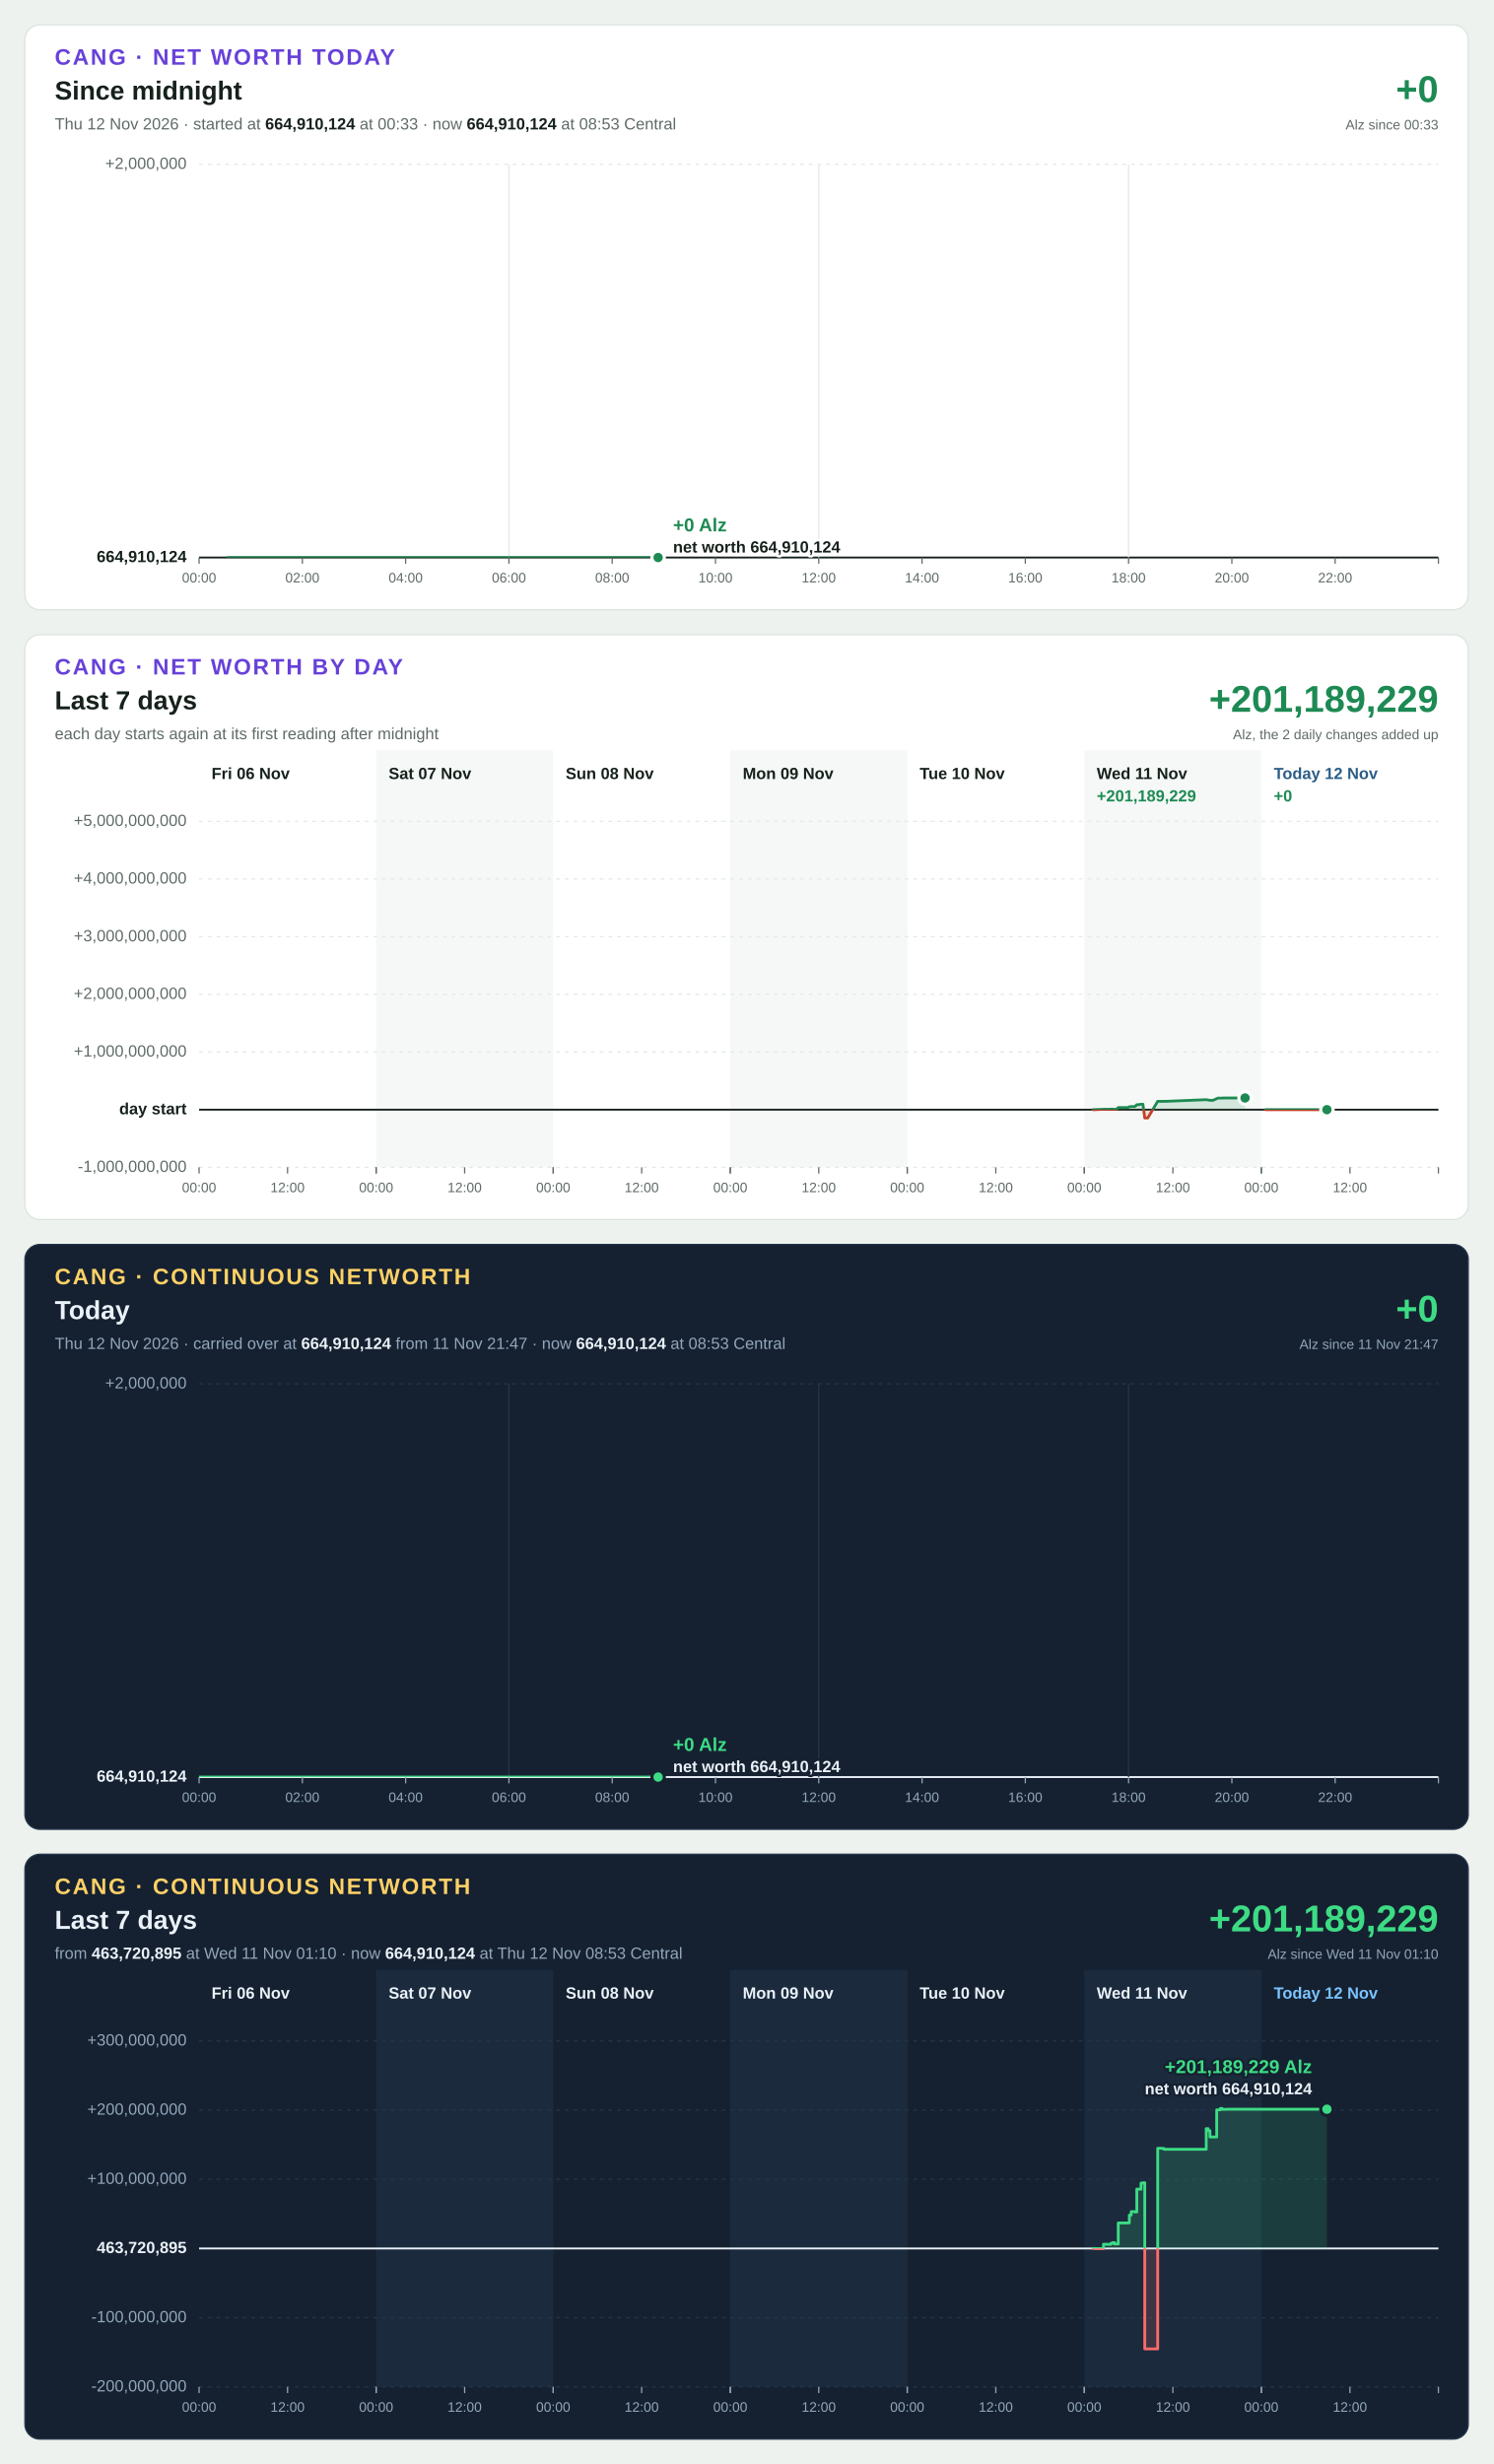
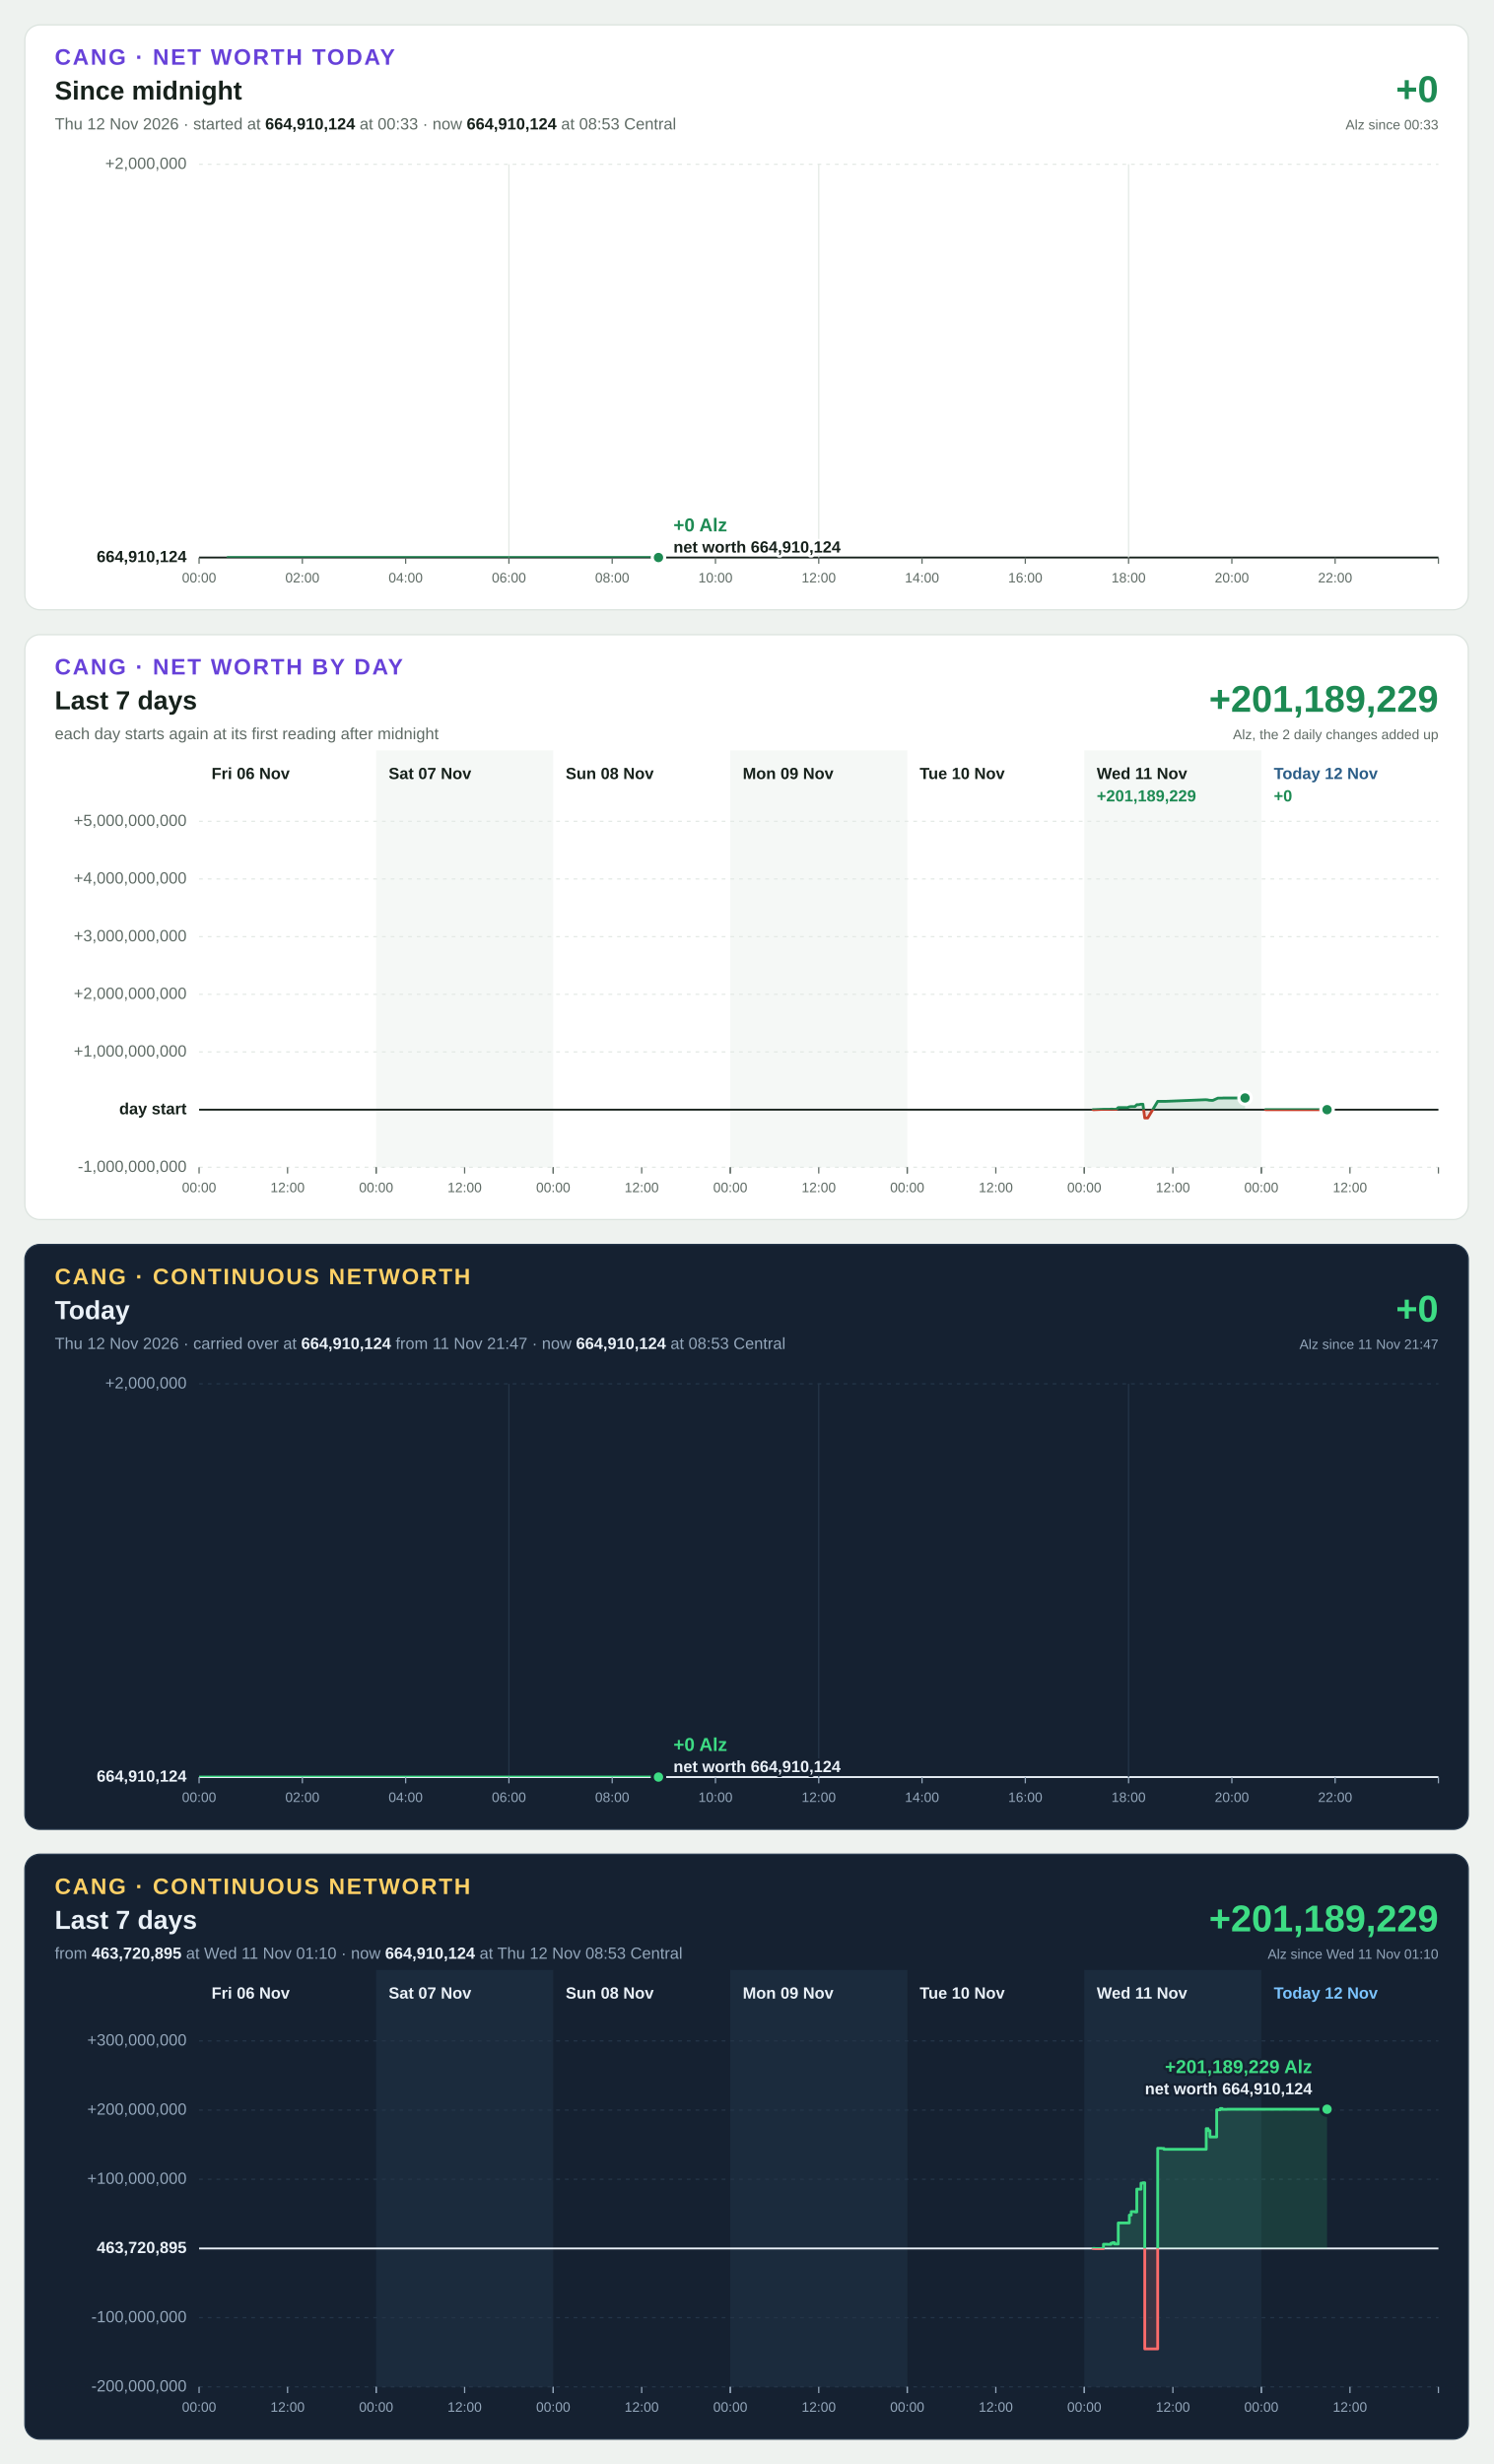
<svg xmlns="http://www.w3.org/2000/svg" width="1200" height="1980" viewBox="0 0 1200 1980" font-family="Segoe UI, Helvetica Neue, Arial, sans-serif" font-size="13" style="font-variant-numeric: tabular-nums">
  <rect width="1200" height="1980" fill="#eef2ef" />
  <g transform="translate(20,20)">
    <rect width="1160" height="470" rx="12" fill="#ffffff" stroke="#dbe3de" />
    <text x="24" y="32" font-size="18" font-weight="700" letter-spacing="1.4" fill="#6741d9">CANG · NET WORTH TODAY</text>
    <text x="24" y="60" font-size="21" font-weight="700" fill="#16211b">Since midnight</text>
    <text x="24" y="84" fill="#5f6b65">Thu 12 Nov 2026 · started at <tspan font-weight="700" fill="#16211b">664,910,124</tspan> at 00:33 · now <tspan font-weight="700" fill="#16211b">664,910,124</tspan> at 08:53 Central</text>
    <text x="1136" y="62" font-size="30" font-weight="700" text-anchor="end" fill="#1d8a53">+0</text>
    <text x="1136" y="84" font-size="11" text-anchor="end" fill="#5f6b65">Alz since 00:33</text>
    <line x1="140" x2="1136" y1="428.0" y2="428.0" stroke="#16211b" stroke-width="1.5" />
    <text x="130" y="428.0" text-anchor="end" dominant-baseline="middle" font-weight="700" fill="#16211b">664,910,124</text>
    <line x1="140" x2="1136" y1="112.0" y2="112.0" stroke="#e3e9e5" stroke-width="1" stroke-dasharray="3 4" />
    <text x="130" y="112.0" text-anchor="end" dominant-baseline="middle" font-weight="400" fill="#5f6b65">+2,000,000</text>
    <line x1="140.0" x2="140.0" y1="428" y2="433" stroke="#5f6b65" stroke-width="1" />
    <text x="140.0" y="448" font-size="11" text-anchor="middle" fill="#5f6b65">00:00</text>
    <line x1="223.0" x2="223.0" y1="428" y2="433" stroke="#5f6b65" stroke-width="1" />
    <text x="223.0" y="448" font-size="11" text-anchor="middle" fill="#5f6b65">02:00</text>
    <line x1="306.0" x2="306.0" y1="428" y2="433" stroke="#5f6b65" stroke-width="1" />
    <text x="306.0" y="448" font-size="11" text-anchor="middle" fill="#5f6b65">04:00</text>
    <line x1="389.0" x2="389.0" y1="112" y2="428" stroke="#e3e9e5" stroke-width="1" />
    <line x1="389.0" x2="389.0" y1="428" y2="433" stroke="#5f6b65" stroke-width="1" />
    <text x="389.0" y="448" font-size="11" text-anchor="middle" fill="#5f6b65">06:00</text>
    <line x1="472.0" x2="472.0" y1="428" y2="433" stroke="#5f6b65" stroke-width="1" />
    <text x="472.0" y="448" font-size="11" text-anchor="middle" fill="#5f6b65">08:00</text>
    <line x1="555.0" x2="555.0" y1="428" y2="433" stroke="#5f6b65" stroke-width="1" />
    <text x="555.0" y="448" font-size="11" text-anchor="middle" fill="#5f6b65">10:00</text>
    <line x1="638.0" x2="638.0" y1="112" y2="428" stroke="#e3e9e5" stroke-width="1" />
    <line x1="638.0" x2="638.0" y1="428" y2="433" stroke="#5f6b65" stroke-width="1" />
    <text x="638.0" y="448" font-size="11" text-anchor="middle" fill="#5f6b65">12:00</text>
    <line x1="721.0" x2="721.0" y1="428" y2="433" stroke="#5f6b65" stroke-width="1" />
    <text x="721.0" y="448" font-size="11" text-anchor="middle" fill="#5f6b65">14:00</text>
    <line x1="804.0" x2="804.0" y1="428" y2="433" stroke="#5f6b65" stroke-width="1" />
    <text x="804.0" y="448" font-size="11" text-anchor="middle" fill="#5f6b65">16:00</text>
    <line x1="887.0" x2="887.0" y1="112" y2="428" stroke="#e3e9e5" stroke-width="1" />
    <line x1="887.0" x2="887.0" y1="428" y2="433" stroke="#5f6b65" stroke-width="1" />
    <text x="887.0" y="448" font-size="11" text-anchor="middle" fill="#5f6b65">18:00</text>
    <line x1="970.0" x2="970.0" y1="428" y2="433" stroke="#5f6b65" stroke-width="1" />
    <text x="970.0" y="448" font-size="11" text-anchor="middle" fill="#5f6b65">20:00</text>
    <line x1="1053.0" x2="1053.0" y1="428" y2="433" stroke="#5f6b65" stroke-width="1" />
    <text x="1053.0" y="448" font-size="11" text-anchor="middle" fill="#5f6b65">22:00</text>
    <line x1="1136.0" x2="1136.0" y1="428" y2="433" stroke="#5f6b65" stroke-width="1" />
    <defs>
-       <path id="shape-today" d="M163.1 428.0L163.1 428.0L163.7 428.0L187.1 428.0L187.4 428.0L195.3 428.0L508.9 428.0L508.9 428.0Z" />
-       <path id="line-today" d="M163.1 428.0L163.7 428.0L187.1 428.0L187.4 428.0L195.3 428.0L508.9 428.0" />
+       <path id="shape-today" d="M163.1 428.0L163.1 428.0L163.7 428.0L187.1 428.0L187.4 428.0L195.3 428.0L508.9 428.0L509.2 428.0L509.2 428.0Z" />
+       <path id="line-today" d="M163.1 428.0L163.7 428.0L187.1 428.0L187.4 428.0L195.3 428.0L508.9 428.0L509.2 428.0" />
      <clipPath id="up-today">
        <rect x="140" y="112" width="996" height="316.0" />
      </clipPath>
      <clipPath id="down-today">
        <rect x="140" y="428.0" width="996" height="0.0" />
      </clipPath>
    </defs>
    <use href="#shape-today" fill="#1d8a53" fill-opacity="0.15" clip-path="url(#up-today)" />
    <use href="#line-today" fill="none" stroke="#1d8a53" stroke-width="2.25" stroke-linejoin="round" stroke-linecap="round" clip-path="url(#up-today)" />
    <use href="#shape-today" fill="#c4402b" fill-opacity="0.15" clip-path="url(#down-today)" />
    <use href="#line-today" fill="none" stroke="#c4402b" stroke-width="2.25" stroke-linejoin="round" stroke-linecap="round" clip-path="url(#down-today)" />
-     <circle cx="508.9" cy="428.0" r="5" fill="#1d8a53" stroke="#ffffff" stroke-width="2.5" />
-     <text x="520.9" y="407.0" text-anchor="start" font-size="15" font-weight="700" fill="#1d8a53" stroke="#ffffff" stroke-width="4" stroke-linejoin="round" paint-order="stroke">+0 Alz</text>
-     <text x="520.9" y="424.0" text-anchor="start" font-size="13" font-weight="600" fill="#16211b" stroke="#ffffff" stroke-width="4" stroke-linejoin="round" paint-order="stroke">net worth 664,910,124</text>
+     <circle cx="509.2" cy="428.0" r="5" fill="#1d8a53" stroke="#ffffff" stroke-width="2.5" />
+     <text x="521.2" y="407.0" text-anchor="start" font-size="15" font-weight="700" fill="#1d8a53" stroke="#ffffff" stroke-width="4" stroke-linejoin="round" paint-order="stroke">+0 Alz</text>
+     <text x="521.2" y="424.0" text-anchor="start" font-size="13" font-weight="600" fill="#16211b" stroke="#ffffff" stroke-width="4" stroke-linejoin="round" paint-order="stroke">net worth 664,910,124</text>
  </g>
  <g transform="translate(20,510)">
    <rect width="1160" height="470" rx="12" fill="#ffffff" stroke="#dbe3de" />
    <text x="24" y="32" font-size="18" font-weight="700" letter-spacing="1.4" fill="#6741d9">CANG · NET WORTH BY DAY</text>
    <text x="24" y="60" font-size="21" font-weight="700" fill="#16211b">Last 7 days</text>
    <text x="24" y="84" fill="#5f6b65">each day starts again at its first reading after midnight</text>
    <text x="1136" y="62" font-size="30" font-weight="700" text-anchor="end" fill="#1d8a53">+201,189,229</text>
    <text x="1136" y="84" font-size="11" text-anchor="end" fill="#5f6b65">Alz, the 2 daily changes added up</text>
    <rect x="282.3" y="93" width="142.3" height="335" fill="#f5f8f6" />
    <rect x="566.9" y="93" width="142.3" height="335" fill="#f5f8f6" />
    <rect x="851.4" y="93" width="142.3" height="335" fill="#f5f8f6" />
    <line x1="140" x2="1136" y1="428.0" y2="428.0" stroke="#e3e9e5" stroke-width="1" stroke-dasharray="3 4" />
    <text x="130" y="428.0" text-anchor="end" dominant-baseline="middle" font-weight="400" fill="#5f6b65">-1,000,000,000</text>
    <line x1="140" x2="1136" y1="381.7" y2="381.7" stroke="#16211b" stroke-width="1.5" />
    <text x="130" y="381.7" text-anchor="end" dominant-baseline="middle" font-weight="700" fill="#16211b">day start</text>
    <line x1="140" x2="1136" y1="335.3" y2="335.3" stroke="#e3e9e5" stroke-width="1" stroke-dasharray="3 4" />
    <text x="130" y="335.3" text-anchor="end" dominant-baseline="middle" font-weight="400" fill="#5f6b65">+1,000,000,000</text>
    <line x1="140" x2="1136" y1="289.0" y2="289.0" stroke="#e3e9e5" stroke-width="1" stroke-dasharray="3 4" />
    <text x="130" y="289.0" text-anchor="end" dominant-baseline="middle" font-weight="400" fill="#5f6b65">+2,000,000,000</text>
    <line x1="140" x2="1136" y1="242.7" y2="242.7" stroke="#e3e9e5" stroke-width="1" stroke-dasharray="3 4" />
    <text x="130" y="242.7" text-anchor="end" dominant-baseline="middle" font-weight="400" fill="#5f6b65">+3,000,000,000</text>
    <line x1="140" x2="1136" y1="196.3" y2="196.3" stroke="#e3e9e5" stroke-width="1" stroke-dasharray="3 4" />
    <text x="130" y="196.3" text-anchor="end" dominant-baseline="middle" font-weight="400" fill="#5f6b65">+4,000,000,000</text>
    <line x1="140" x2="1136" y1="150.0" y2="150.0" stroke="#e3e9e5" stroke-width="1" stroke-dasharray="3 4" />
    <text x="130" y="150.0" text-anchor="end" dominant-baseline="middle" font-weight="400" fill="#5f6b65">+5,000,000,000</text>
    <text x="150.0" y="116" font-weight="700" fill="#16211b">Fri 06 Nov</text>
    <line x1="140.0" x2="140.0" y1="428" y2="433" stroke="#5f6b65" stroke-width="1" />
    <text x="140.0" y="448" font-size="11" text-anchor="middle" fill="#5f6b65">00:00</text>
    <line x1="211.1" x2="211.1" y1="428" y2="433" stroke="#5f6b65" stroke-width="1" />
    <text x="211.1" y="448" font-size="11" text-anchor="middle" fill="#5f6b65">12:00</text>
    <line x1="282.3" x2="282.3" y1="428" y2="433" stroke="#5f6b65" stroke-width="1" />
    <text x="292.3" y="116" font-weight="700" fill="#16211b">Sat 07 Nov</text>
    <line x1="282.3" x2="282.3" y1="428" y2="433" stroke="#5f6b65" stroke-width="1" />
    <text x="282.3" y="448" font-size="11" text-anchor="middle" fill="#5f6b65">00:00</text>
    <line x1="353.4" x2="353.4" y1="428" y2="433" stroke="#5f6b65" stroke-width="1" />
    <text x="353.4" y="448" font-size="11" text-anchor="middle" fill="#5f6b65">12:00</text>
    <line x1="424.6" x2="424.6" y1="428" y2="433" stroke="#5f6b65" stroke-width="1" />
    <text x="434.6" y="116" font-weight="700" fill="#16211b">Sun 08 Nov</text>
    <line x1="424.6" x2="424.6" y1="428" y2="433" stroke="#5f6b65" stroke-width="1" />
    <text x="424.6" y="448" font-size="11" text-anchor="middle" fill="#5f6b65">00:00</text>
    <line x1="495.7" x2="495.7" y1="428" y2="433" stroke="#5f6b65" stroke-width="1" />
    <text x="495.7" y="448" font-size="11" text-anchor="middle" fill="#5f6b65">12:00</text>
    <line x1="566.9" x2="566.9" y1="428" y2="433" stroke="#5f6b65" stroke-width="1" />
    <text x="576.9" y="116" font-weight="700" fill="#16211b">Mon 09 Nov</text>
    <line x1="566.9" x2="566.9" y1="428" y2="433" stroke="#5f6b65" stroke-width="1" />
    <text x="566.9" y="448" font-size="11" text-anchor="middle" fill="#5f6b65">00:00</text>
    <line x1="638.0" x2="638.0" y1="428" y2="433" stroke="#5f6b65" stroke-width="1" />
    <text x="638.0" y="448" font-size="11" text-anchor="middle" fill="#5f6b65">12:00</text>
    <line x1="709.1" x2="709.1" y1="428" y2="433" stroke="#5f6b65" stroke-width="1" />
    <text x="719.1" y="116" font-weight="700" fill="#16211b">Tue 10 Nov</text>
    <line x1="709.1" x2="709.1" y1="428" y2="433" stroke="#5f6b65" stroke-width="1" />
    <text x="709.1" y="448" font-size="11" text-anchor="middle" fill="#5f6b65">00:00</text>
    <line x1="780.3" x2="780.3" y1="428" y2="433" stroke="#5f6b65" stroke-width="1" />
    <text x="780.3" y="448" font-size="11" text-anchor="middle" fill="#5f6b65">12:00</text>
    <line x1="851.4" x2="851.4" y1="428" y2="433" stroke="#5f6b65" stroke-width="1" />
    <text x="861.4" y="116" font-weight="700" fill="#16211b">Wed 11 Nov</text>
    <line x1="851.4" x2="851.4" y1="428" y2="433" stroke="#5f6b65" stroke-width="1" />
    <text x="851.4" y="448" font-size="11" text-anchor="middle" fill="#5f6b65">00:00</text>
    <line x1="922.6" x2="922.6" y1="428" y2="433" stroke="#5f6b65" stroke-width="1" />
    <text x="922.6" y="448" font-size="11" text-anchor="middle" fill="#5f6b65">12:00</text>
    <line x1="993.7" x2="993.7" y1="428" y2="433" stroke="#5f6b65" stroke-width="1" />
    <text x="861.4" y="134" font-weight="700" fill="#1d8a53">+201,189,229</text>
    <defs>
      <path id="shape-day5" d="M858.4 381.7L858.4 381.7L859.9 381.7L866.8 381.4L868.3 381.4L869.8 381.4L871.3 381.4L872.8 381.3L874.2 381.3L875.7 381.4L877.2 381.4L878.7 380.0L880.2 380.0L881.7 380.0L883.2 380.0L884.7 380.0L886.2 380.0L887.6 379.4L889.1 379.2L890.6 379.2L892.1 379.2L893.6 377.7L895.1 377.7L897.0 377.3L898.5 377.3L900.0 388.4L902.4 388.4L910.4 375.0L911.9 375.0L913.4 375.0L915.4 375.0L916.9 375.0L948.8 373.7L950.3 373.8L951.8 374.1L953.3 374.2L954.8 374.2L958.8 372.4L959.8 372.4L961.2 372.4L962.2 372.4L963.2 372.3L964.7 372.3L965.7 372.3L966.7 372.3L972.8 372.3L980.6 372.3L980.6 381.7Z" />
      <path id="line-day5" d="M858.4 381.7L859.9 381.7L866.8 381.4L868.3 381.4L869.8 381.4L871.3 381.4L872.8 381.3L874.2 381.3L875.7 381.4L877.2 381.4L878.7 380.0L880.2 380.0L881.7 380.0L883.2 380.0L884.7 380.0L886.2 380.0L887.6 379.4L889.1 379.2L890.6 379.2L892.1 379.2L893.6 377.7L895.1 377.7L897.0 377.3L898.5 377.3L900.0 388.4L902.4 388.4L910.4 375.0L911.9 375.0L913.4 375.0L915.4 375.0L916.9 375.0L948.8 373.7L950.3 373.8L951.8 374.1L953.3 374.2L954.8 374.2L958.8 372.4L959.8 372.4L961.2 372.4L962.2 372.4L963.2 372.3L964.7 372.3L965.7 372.3L966.7 372.3L972.8 372.3L980.6 372.3" />
      <clipPath id="up-day5">
        <rect x="140" y="150" width="996" height="231.7" />
      </clipPath>
      <clipPath id="down-day5">
        <rect x="140" y="381.7" width="996" height="46.3" />
      </clipPath>
    </defs>
    <use href="#shape-day5" fill="#1d8a53" fill-opacity="0.15" clip-path="url(#up-day5)" />
    <use href="#line-day5" fill="none" stroke="#1d8a53" stroke-width="2.25" stroke-linejoin="round" stroke-linecap="round" clip-path="url(#up-day5)" />
    <use href="#shape-day5" fill="#c4402b" fill-opacity="0.15" clip-path="url(#down-day5)" />
    <use href="#line-day5" fill="none" stroke="#c4402b" stroke-width="2.25" stroke-linejoin="round" stroke-linecap="round" clip-path="url(#down-day5)" />
    <circle cx="980.6" cy="372.3" r="5" fill="#1d8a53" stroke="#ffffff" stroke-width="2.5" />
    <text x="1003.7" y="116" font-weight="700" fill="#2b5d87">Today 12 Nov</text>
    <line x1="993.7" x2="993.7" y1="428" y2="433" stroke="#5f6b65" stroke-width="1" />
    <text x="993.7" y="448" font-size="11" text-anchor="middle" fill="#5f6b65">00:00</text>
    <line x1="1064.9" x2="1064.9" y1="428" y2="433" stroke="#5f6b65" stroke-width="1" />
    <text x="1064.9" y="448" font-size="11" text-anchor="middle" fill="#5f6b65">12:00</text>
    <line x1="1136.0" x2="1136.0" y1="428" y2="433" stroke="#5f6b65" stroke-width="1" />
    <text x="1003.7" y="134" font-weight="700" fill="#1d8a53">+0</text>
    <defs>
-       <path id="shape-day6" d="M997.0 381.7L997.0 381.7L1000.5 381.7L1046.4 381.7L1046.4 381.7Z" />
-       <path id="line-day6" d="M997.0 381.7L1000.5 381.7L1046.4 381.7" />
+       <path id="shape-day6" d="M997.0 381.7L997.0 381.7L1000.5 381.7L1046.5 381.7L1046.5 381.7Z" />
+       <path id="line-day6" d="M997.0 381.7L1000.5 381.7L1046.5 381.7" />
      <clipPath id="up-day6">
        <rect x="140" y="150" width="996" height="231.7" />
      </clipPath>
      <clipPath id="down-day6">
        <rect x="140" y="381.7" width="996" height="46.3" />
      </clipPath>
    </defs>
    <use href="#shape-day6" fill="#1d8a53" fill-opacity="0.15" clip-path="url(#up-day6)" />
    <use href="#line-day6" fill="none" stroke="#1d8a53" stroke-width="2.25" stroke-linejoin="round" stroke-linecap="round" clip-path="url(#up-day6)" />
    <use href="#shape-day6" fill="#c4402b" fill-opacity="0.15" clip-path="url(#down-day6)" />
    <use href="#line-day6" fill="none" stroke="#c4402b" stroke-width="2.25" stroke-linejoin="round" stroke-linecap="round" clip-path="url(#down-day6)" />
-     <circle cx="1046.4" cy="381.7" r="5" fill="#1d8a53" stroke="#ffffff" stroke-width="2.5" />
+     <circle cx="1046.5" cy="381.7" r="5" fill="#1d8a53" stroke="#ffffff" stroke-width="2.5" />
  </g>
  <g transform="translate(20,1000)">
    <rect width="1160" height="470" rx="12" fill="#152131" stroke="#24364a" />
    <text x="24" y="32" font-size="18" font-weight="700" letter-spacing="1.4" fill="#ffd166">CANG · CONTINUOUS NETWORTH</text>
    <text x="24" y="60" font-size="21" font-weight="700" fill="#eaf1f8">Today</text>
    <text x="24" y="84" fill="#93a6ba">Thu 12 Nov 2026 · carried over at <tspan font-weight="700" fill="#eaf1f8">664,910,124</tspan> from 11 Nov 21:47 · now <tspan font-weight="700" fill="#eaf1f8">664,910,124</tspan> at 08:53 Central</text>
    <text x="1136" y="62" font-size="30" font-weight="700" text-anchor="end" fill="#3ddc84">+0</text>
    <text x="1136" y="84" font-size="11" text-anchor="end" fill="#93a6ba">Alz since 11 Nov 21:47</text>
    <line x1="140" x2="1136" y1="428.0" y2="428.0" stroke="#eaf1f8" stroke-width="1.5" />
    <text x="130" y="428.0" text-anchor="end" dominant-baseline="middle" font-weight="700" fill="#eaf1f8">664,910,124</text>
    <line x1="140" x2="1136" y1="112.0" y2="112.0" stroke="#243548" stroke-width="1" stroke-dasharray="3 4" />
    <text x="130" y="112.0" text-anchor="end" dominant-baseline="middle" font-weight="400" fill="#93a6ba">+2,000,000</text>
    <line x1="140.0" x2="140.0" y1="428" y2="433" stroke="#93a6ba" stroke-width="1" />
    <text x="140.0" y="448" font-size="11" text-anchor="middle" fill="#93a6ba">00:00</text>
    <line x1="223.0" x2="223.0" y1="428" y2="433" stroke="#93a6ba" stroke-width="1" />
    <text x="223.0" y="448" font-size="11" text-anchor="middle" fill="#93a6ba">02:00</text>
    <line x1="306.0" x2="306.0" y1="428" y2="433" stroke="#93a6ba" stroke-width="1" />
    <text x="306.0" y="448" font-size="11" text-anchor="middle" fill="#93a6ba">04:00</text>
    <line x1="389.0" x2="389.0" y1="112" y2="428" stroke="#243548" stroke-width="1" />
    <line x1="389.0" x2="389.0" y1="428" y2="433" stroke="#93a6ba" stroke-width="1" />
    <text x="389.0" y="448" font-size="11" text-anchor="middle" fill="#93a6ba">06:00</text>
    <line x1="472.0" x2="472.0" y1="428" y2="433" stroke="#93a6ba" stroke-width="1" />
    <text x="472.0" y="448" font-size="11" text-anchor="middle" fill="#93a6ba">08:00</text>
    <line x1="555.0" x2="555.0" y1="428" y2="433" stroke="#93a6ba" stroke-width="1" />
    <text x="555.0" y="448" font-size="11" text-anchor="middle" fill="#93a6ba">10:00</text>
    <line x1="638.0" x2="638.0" y1="112" y2="428" stroke="#243548" stroke-width="1" />
    <line x1="638.0" x2="638.0" y1="428" y2="433" stroke="#93a6ba" stroke-width="1" />
    <text x="638.0" y="448" font-size="11" text-anchor="middle" fill="#93a6ba">12:00</text>
    <line x1="721.0" x2="721.0" y1="428" y2="433" stroke="#93a6ba" stroke-width="1" />
    <text x="721.0" y="448" font-size="11" text-anchor="middle" fill="#93a6ba">14:00</text>
    <line x1="804.0" x2="804.0" y1="428" y2="433" stroke="#93a6ba" stroke-width="1" />
    <text x="804.0" y="448" font-size="11" text-anchor="middle" fill="#93a6ba">16:00</text>
    <line x1="887.0" x2="887.0" y1="112" y2="428" stroke="#243548" stroke-width="1" />
    <line x1="887.0" x2="887.0" y1="428" y2="433" stroke="#93a6ba" stroke-width="1" />
    <text x="887.0" y="448" font-size="11" text-anchor="middle" fill="#93a6ba">18:00</text>
    <line x1="970.0" x2="970.0" y1="428" y2="433" stroke="#93a6ba" stroke-width="1" />
    <text x="970.0" y="448" font-size="11" text-anchor="middle" fill="#93a6ba">20:00</text>
    <line x1="1053.0" x2="1053.0" y1="428" y2="433" stroke="#93a6ba" stroke-width="1" />
    <text x="1053.0" y="448" font-size="11" text-anchor="middle" fill="#93a6ba">22:00</text>
    <line x1="1136.0" x2="1136.0" y1="428" y2="433" stroke="#93a6ba" stroke-width="1" />
    <defs>
-       <path id="shape-flow-today" d="M140.0 428.0L140.0 428.0L508.9 428.0L508.9 428.0L508.9 428.0Z" />
-       <path id="line-flow-today" d="M140.0 428.0L508.9 428.0L508.9 428.0" />
+       <path id="shape-flow-today" d="M140.0 428.0L140.0 428.0L509.2 428.0L509.2 428.0L509.2 428.0Z" />
+       <path id="line-flow-today" d="M140.0 428.0L509.2 428.0L509.2 428.0" />
      <clipPath id="up-flow-today">
        <rect x="140" y="112" width="996" height="316.0" />
      </clipPath>
      <clipPath id="down-flow-today">
        <rect x="140" y="428.0" width="996" height="0.0" />
      </clipPath>
    </defs>
    <use href="#shape-flow-today" fill="#3ddc84" fill-opacity="0.15" clip-path="url(#up-flow-today)" />
    <use href="#line-flow-today" fill="none" stroke="#3ddc84" stroke-width="2.25" stroke-linejoin="round" stroke-linecap="round" clip-path="url(#up-flow-today)" />
    <use href="#shape-flow-today" fill="#ff6b6b" fill-opacity="0.15" clip-path="url(#down-flow-today)" />
    <use href="#line-flow-today" fill="none" stroke="#ff6b6b" stroke-width="2.25" stroke-linejoin="round" stroke-linecap="round" clip-path="url(#down-flow-today)" />
-     <circle cx="508.9" cy="428.0" r="5" fill="#3ddc84" stroke="#152131" stroke-width="2.5" />
-     <text x="520.9" y="407.0" text-anchor="start" font-size="15" font-weight="700" fill="#3ddc84" stroke="#152131" stroke-width="4" stroke-linejoin="round" paint-order="stroke">+0 Alz</text>
-     <text x="520.9" y="424.0" text-anchor="start" font-size="13" font-weight="600" fill="#eaf1f8" stroke="#152131" stroke-width="4" stroke-linejoin="round" paint-order="stroke">net worth 664,910,124</text>
+     <circle cx="509.2" cy="428.0" r="5" fill="#3ddc84" stroke="#152131" stroke-width="2.5" />
+     <text x="521.2" y="407.0" text-anchor="start" font-size="15" font-weight="700" fill="#3ddc84" stroke="#152131" stroke-width="4" stroke-linejoin="round" paint-order="stroke">+0 Alz</text>
+     <text x="521.2" y="424.0" text-anchor="start" font-size="13" font-weight="600" fill="#eaf1f8" stroke="#152131" stroke-width="4" stroke-linejoin="round" paint-order="stroke">net worth 664,910,124</text>
  </g>
  <g transform="translate(20,1490)">
    <rect width="1160" height="470" rx="12" fill="#152131" stroke="#24364a" />
    <text x="24" y="32" font-size="18" font-weight="700" letter-spacing="1.4" fill="#ffd166">CANG · CONTINUOUS NETWORTH</text>
    <text x="24" y="60" font-size="21" font-weight="700" fill="#eaf1f8">Last 7 days</text>
    <text x="24" y="84" fill="#93a6ba">from <tspan font-weight="700" fill="#eaf1f8">463,720,895</tspan> at Wed 11 Nov 01:10 · now <tspan font-weight="700" fill="#eaf1f8">664,910,124</tspan> at Thu 12 Nov 08:53 Central</text>
    <text x="1136" y="62" font-size="30" font-weight="700" text-anchor="end" fill="#3ddc84">+201,189,229</text>
    <text x="1136" y="84" font-size="11" text-anchor="end" fill="#93a6ba">Alz since Wed 11 Nov 01:10</text>
    <rect x="282.3" y="93" width="142.3" height="335" fill="#1b2b3d" />
    <rect x="566.9" y="93" width="142.3" height="335" fill="#1b2b3d" />
    <rect x="851.4" y="93" width="142.3" height="335" fill="#1b2b3d" />
    <line x1="140" x2="1136" y1="428.0" y2="428.0" stroke="#243548" stroke-width="1" stroke-dasharray="3 4" />
    <text x="130" y="428.0" text-anchor="end" dominant-baseline="middle" font-weight="400" fill="#93a6ba">-200,000,000</text>
    <line x1="140" x2="1136" y1="372.4" y2="372.4" stroke="#243548" stroke-width="1" stroke-dasharray="3 4" />
    <text x="130" y="372.4" text-anchor="end" dominant-baseline="middle" font-weight="400" fill="#93a6ba">-100,000,000</text>
    <line x1="140" x2="1136" y1="316.8" y2="316.8" stroke="#eaf1f8" stroke-width="1.5" />
    <text x="130" y="316.8" text-anchor="end" dominant-baseline="middle" font-weight="700" fill="#eaf1f8">463,720,895</text>
    <line x1="140" x2="1136" y1="261.2" y2="261.2" stroke="#243548" stroke-width="1" stroke-dasharray="3 4" />
    <text x="130" y="261.2" text-anchor="end" dominant-baseline="middle" font-weight="400" fill="#93a6ba">+100,000,000</text>
    <line x1="140" x2="1136" y1="205.6" y2="205.6" stroke="#243548" stroke-width="1" stroke-dasharray="3 4" />
    <text x="130" y="205.6" text-anchor="end" dominant-baseline="middle" font-weight="400" fill="#93a6ba">+200,000,000</text>
    <line x1="140" x2="1136" y1="150.0" y2="150.0" stroke="#243548" stroke-width="1" stroke-dasharray="3 4" />
    <text x="130" y="150.0" text-anchor="end" dominant-baseline="middle" font-weight="400" fill="#93a6ba">+300,000,000</text>
    <text x="150.0" y="116" font-weight="700" fill="#eaf1f8">Fri 06 Nov</text>
    <line x1="140.0" x2="140.0" y1="428" y2="433" stroke="#93a6ba" stroke-width="1" />
    <text x="140.0" y="448" font-size="11" text-anchor="middle" fill="#93a6ba">00:00</text>
    <line x1="211.1" x2="211.1" y1="428" y2="433" stroke="#93a6ba" stroke-width="1" />
    <text x="211.1" y="448" font-size="11" text-anchor="middle" fill="#93a6ba">12:00</text>
    <line x1="282.3" x2="282.3" y1="428" y2="433" stroke="#93a6ba" stroke-width="1" />
    <text x="292.3" y="116" font-weight="700" fill="#eaf1f8">Sat 07 Nov</text>
    <line x1="282.3" x2="282.3" y1="428" y2="433" stroke="#93a6ba" stroke-width="1" />
    <text x="282.3" y="448" font-size="11" text-anchor="middle" fill="#93a6ba">00:00</text>
    <line x1="353.4" x2="353.4" y1="428" y2="433" stroke="#93a6ba" stroke-width="1" />
    <text x="353.4" y="448" font-size="11" text-anchor="middle" fill="#93a6ba">12:00</text>
    <line x1="424.6" x2="424.6" y1="428" y2="433" stroke="#93a6ba" stroke-width="1" />
    <text x="434.6" y="116" font-weight="700" fill="#eaf1f8">Sun 08 Nov</text>
    <line x1="424.6" x2="424.6" y1="428" y2="433" stroke="#93a6ba" stroke-width="1" />
    <text x="424.6" y="448" font-size="11" text-anchor="middle" fill="#93a6ba">00:00</text>
    <line x1="495.7" x2="495.7" y1="428" y2="433" stroke="#93a6ba" stroke-width="1" />
    <text x="495.7" y="448" font-size="11" text-anchor="middle" fill="#93a6ba">12:00</text>
    <line x1="566.9" x2="566.9" y1="428" y2="433" stroke="#93a6ba" stroke-width="1" />
    <text x="576.9" y="116" font-weight="700" fill="#eaf1f8">Mon 09 Nov</text>
    <line x1="566.9" x2="566.9" y1="428" y2="433" stroke="#93a6ba" stroke-width="1" />
    <text x="566.9" y="448" font-size="11" text-anchor="middle" fill="#93a6ba">00:00</text>
    <line x1="638.0" x2="638.0" y1="428" y2="433" stroke="#93a6ba" stroke-width="1" />
    <text x="638.0" y="448" font-size="11" text-anchor="middle" fill="#93a6ba">12:00</text>
    <line x1="709.1" x2="709.1" y1="428" y2="433" stroke="#93a6ba" stroke-width="1" />
    <text x="719.1" y="116" font-weight="700" fill="#eaf1f8">Tue 10 Nov</text>
    <line x1="709.1" x2="709.1" y1="428" y2="433" stroke="#93a6ba" stroke-width="1" />
    <text x="709.1" y="448" font-size="11" text-anchor="middle" fill="#93a6ba">00:00</text>
    <line x1="780.3" x2="780.3" y1="428" y2="433" stroke="#93a6ba" stroke-width="1" />
    <text x="780.3" y="448" font-size="11" text-anchor="middle" fill="#93a6ba">12:00</text>
    <line x1="851.4" x2="851.4" y1="428" y2="433" stroke="#93a6ba" stroke-width="1" />
    <text x="861.4" y="116" font-weight="700" fill="#eaf1f8">Wed 11 Nov</text>
    <line x1="851.4" x2="851.4" y1="428" y2="433" stroke="#93a6ba" stroke-width="1" />
    <text x="851.4" y="448" font-size="11" text-anchor="middle" fill="#93a6ba">00:00</text>
    <line x1="922.6" x2="922.6" y1="428" y2="433" stroke="#93a6ba" stroke-width="1" />
    <text x="922.6" y="448" font-size="11" text-anchor="middle" fill="#93a6ba">12:00</text>
    <line x1="993.7" x2="993.7" y1="428" y2="433" stroke="#93a6ba" stroke-width="1" />
    <text x="1003.7" y="116" font-weight="700" fill="#7cc4ff">Today 12 Nov</text>
    <line x1="993.7" x2="993.7" y1="428" y2="433" stroke="#93a6ba" stroke-width="1" />
    <text x="993.7" y="448" font-size="11" text-anchor="middle" fill="#93a6ba">00:00</text>
    <line x1="1064.9" x2="1064.9" y1="428" y2="433" stroke="#93a6ba" stroke-width="1" />
    <text x="1064.9" y="448" font-size="11" text-anchor="middle" fill="#93a6ba">12:00</text>
    <line x1="1136.0" x2="1136.0" y1="428" y2="433" stroke="#93a6ba" stroke-width="1" />
    <defs>
-       <path id="shape-flow-week" d="M858.4 316.8L858.4 316.8L859.9 316.8L859.9 316.9L866.8 316.9L866.8 313.4L868.3 313.4L868.3 313.4L869.8 313.4L869.8 313.5L871.3 313.5L871.3 313.5L872.8 313.5L872.8 312.6L874.2 312.6L874.2 312.1L875.7 312.1L875.7 313.2L877.2 313.2L877.2 313.2L878.7 313.2L878.7 296.3L880.2 296.3L880.2 296.3L881.7 296.3L881.7 296.3L883.2 296.3L883.2 296.3L884.7 296.3L884.7 296.3L886.2 296.3L886.2 296.3L887.6 296.3L887.6 290.0L889.1 290.0L889.1 287.2L890.6 287.2L890.6 287.2L892.1 287.2L892.1 287.5L893.6 287.5L893.6 269.1L895.1 269.1L895.1 269.2L897.0 269.2L897.0 264.3L898.5 264.3L898.5 264.0L900.0 264.0L900.0 397.5L902.4 397.5L902.4 397.5L910.4 397.5L910.4 236.3L911.9 236.3L911.9 236.3L913.4 236.3L913.4 236.4L915.4 236.4L915.4 237.1L916.9 237.1L916.9 237.1L949.4 237.1L949.4 220.5L950.9 220.5L950.9 222.1L952.4 222.1L952.4 227.2L957.8 227.2L957.8 205.4L959.3 205.4L959.3 205.4L960.7 205.4L960.7 204.3L962.2 204.3L962.2 205.0L963.7 205.0L963.7 205.0L964.7 205.0L964.7 205.0L966.2 205.0L966.2 204.9L1046.4 204.9L1046.4 204.9L1046.4 316.8Z" />
-       <path id="line-flow-week" d="M858.4 316.8L859.9 316.8L859.9 316.9L866.8 316.9L866.8 313.4L868.3 313.4L868.3 313.4L869.8 313.4L869.8 313.5L871.3 313.5L871.3 313.5L872.8 313.5L872.8 312.6L874.2 312.6L874.2 312.1L875.7 312.1L875.7 313.2L877.2 313.2L877.2 313.2L878.7 313.2L878.7 296.3L880.2 296.3L880.2 296.3L881.7 296.3L881.7 296.3L883.2 296.3L883.2 296.3L884.7 296.3L884.7 296.3L886.2 296.3L886.2 296.3L887.6 296.3L887.6 290.0L889.1 290.0L889.1 287.2L890.6 287.2L890.6 287.2L892.1 287.2L892.1 287.5L893.6 287.5L893.6 269.1L895.1 269.1L895.1 269.2L897.0 269.2L897.0 264.3L898.5 264.3L898.5 264.0L900.0 264.0L900.0 397.5L902.4 397.5L902.4 397.5L910.4 397.5L910.4 236.3L911.9 236.3L911.9 236.3L913.4 236.3L913.4 236.4L915.4 236.4L915.4 237.1L916.9 237.1L916.9 237.1L949.4 237.1L949.4 220.5L950.9 220.5L950.9 222.1L952.4 222.1L952.4 227.2L957.8 227.2L957.8 205.4L959.3 205.4L959.3 205.4L960.7 205.4L960.7 204.3L962.2 204.3L962.2 205.0L963.7 205.0L963.7 205.0L964.7 205.0L964.7 205.0L966.2 205.0L966.2 204.9L1046.4 204.9L1046.4 204.9" />
+       <path id="shape-flow-week" d="M858.4 316.8L858.4 316.8L859.9 316.8L859.9 316.9L866.8 316.9L866.8 313.4L868.3 313.4L868.3 313.4L869.8 313.4L869.8 313.5L871.3 313.5L871.3 313.5L872.8 313.5L872.8 312.6L874.2 312.6L874.2 312.1L875.7 312.1L875.7 313.2L877.2 313.2L877.2 313.2L878.7 313.2L878.7 296.3L880.2 296.3L880.2 296.3L881.7 296.3L881.7 296.3L883.2 296.3L883.2 296.3L884.7 296.3L884.7 296.3L886.2 296.3L886.2 296.3L887.6 296.3L887.6 290.0L889.1 290.0L889.1 287.2L890.6 287.2L890.6 287.2L892.1 287.2L892.1 287.5L893.6 287.5L893.6 269.1L895.1 269.1L895.1 269.2L897.0 269.2L897.0 264.3L898.5 264.3L898.5 264.0L900.0 264.0L900.0 397.5L902.4 397.5L902.4 397.5L910.4 397.5L910.4 236.3L911.9 236.3L911.9 236.3L913.4 236.3L913.4 236.4L915.4 236.4L915.4 237.1L916.9 237.1L916.9 237.1L949.4 237.1L949.4 220.5L950.9 220.5L950.9 222.1L952.4 222.1L952.4 227.2L957.8 227.2L957.8 205.4L959.3 205.4L959.3 205.4L960.7 205.4L960.7 204.3L962.2 204.3L962.2 205.0L963.7 205.0L963.7 205.0L964.7 205.0L964.7 205.0L966.2 205.0L966.2 204.9L1046.5 204.9L1046.5 204.9L1046.5 316.8Z" />
+       <path id="line-flow-week" d="M858.4 316.8L859.9 316.8L859.9 316.9L866.8 316.9L866.8 313.4L868.3 313.4L868.3 313.4L869.8 313.4L869.8 313.5L871.3 313.5L871.3 313.5L872.8 313.5L872.8 312.6L874.2 312.6L874.2 312.1L875.7 312.1L875.7 313.2L877.2 313.2L877.2 313.2L878.7 313.2L878.7 296.3L880.2 296.3L880.2 296.3L881.7 296.3L881.7 296.3L883.2 296.3L883.2 296.3L884.7 296.3L884.7 296.3L886.2 296.3L886.2 296.3L887.6 296.3L887.6 290.0L889.1 290.0L889.1 287.2L890.6 287.2L890.6 287.2L892.1 287.2L892.1 287.5L893.6 287.5L893.6 269.1L895.1 269.1L895.1 269.2L897.0 269.2L897.0 264.3L898.5 264.3L898.5 264.0L900.0 264.0L900.0 397.5L902.4 397.5L902.4 397.5L910.4 397.5L910.4 236.3L911.9 236.3L911.9 236.3L913.4 236.3L913.4 236.4L915.4 236.4L915.4 237.1L916.9 237.1L916.9 237.1L949.4 237.1L949.4 220.5L950.9 220.5L950.9 222.1L952.4 222.1L952.4 227.2L957.8 227.2L957.8 205.4L959.3 205.4L959.3 205.4L960.7 205.4L960.7 204.3L962.2 204.3L962.2 205.0L963.7 205.0L963.7 205.0L964.7 205.0L964.7 205.0L966.2 205.0L966.2 204.9L1046.5 204.9L1046.5 204.9" />
      <clipPath id="up-flow-week">
        <rect x="140" y="150" width="996" height="166.8" />
      </clipPath>
      <clipPath id="down-flow-week">
        <rect x="140" y="316.8" width="996" height="111.2" />
      </clipPath>
    </defs>
    <use href="#shape-flow-week" fill="#3ddc84" fill-opacity="0.15" clip-path="url(#up-flow-week)" />
    <use href="#line-flow-week" fill="none" stroke="#3ddc84" stroke-width="2.25" stroke-linejoin="round" stroke-linecap="round" clip-path="url(#up-flow-week)" />
    <use href="#shape-flow-week" fill="#ff6b6b" fill-opacity="0.15" clip-path="url(#down-flow-week)" />
    <use href="#line-flow-week" fill="none" stroke="#ff6b6b" stroke-width="2.25" stroke-linejoin="round" stroke-linecap="round" clip-path="url(#down-flow-week)" />
-     <circle cx="1046.4" cy="204.9" r="5" fill="#3ddc84" stroke="#152131" stroke-width="2.5" />
-     <text x="1034.4" y="175.9" text-anchor="end" font-size="15" font-weight="700" fill="#3ddc84" stroke="#152131" stroke-width="4" stroke-linejoin="round" paint-order="stroke">+201,189,229 Alz</text>
-     <text x="1034.4" y="192.9" text-anchor="end" font-size="13" font-weight="600" fill="#eaf1f8" stroke="#152131" stroke-width="4" stroke-linejoin="round" paint-order="stroke">net worth 664,910,124</text>
+     <circle cx="1046.5" cy="204.9" r="5" fill="#3ddc84" stroke="#152131" stroke-width="2.5" />
+     <text x="1034.5" y="175.9" text-anchor="end" font-size="15" font-weight="700" fill="#3ddc84" stroke="#152131" stroke-width="4" stroke-linejoin="round" paint-order="stroke">+201,189,229 Alz</text>
+     <text x="1034.5" y="192.9" text-anchor="end" font-size="13" font-weight="600" fill="#eaf1f8" stroke="#152131" stroke-width="4" stroke-linejoin="round" paint-order="stroke">net worth 664,910,124</text>
  </g>
</svg>
